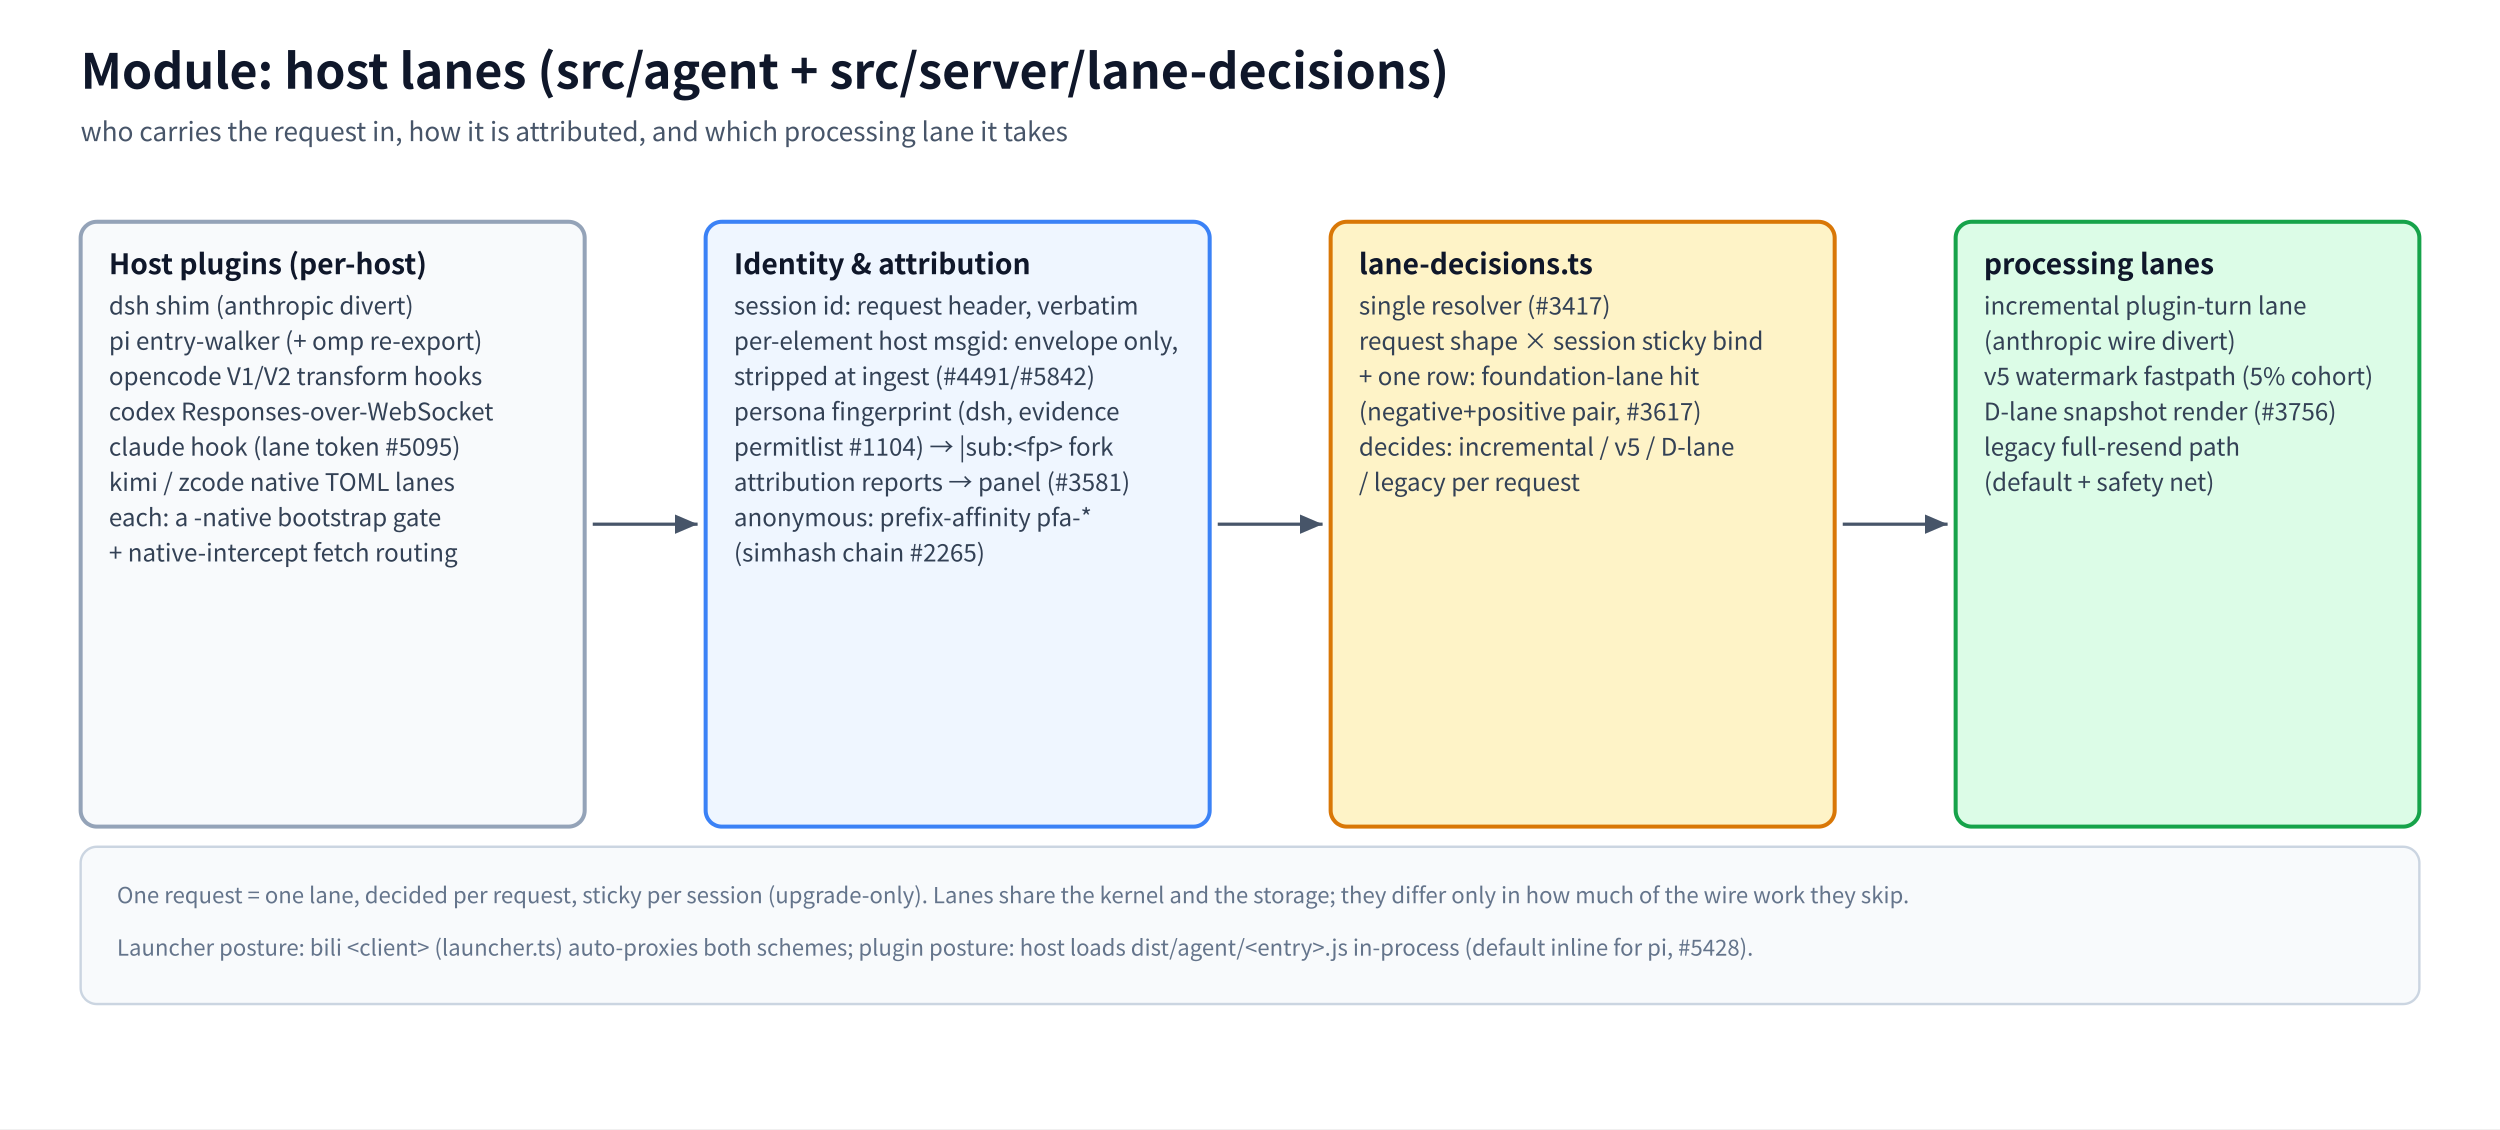
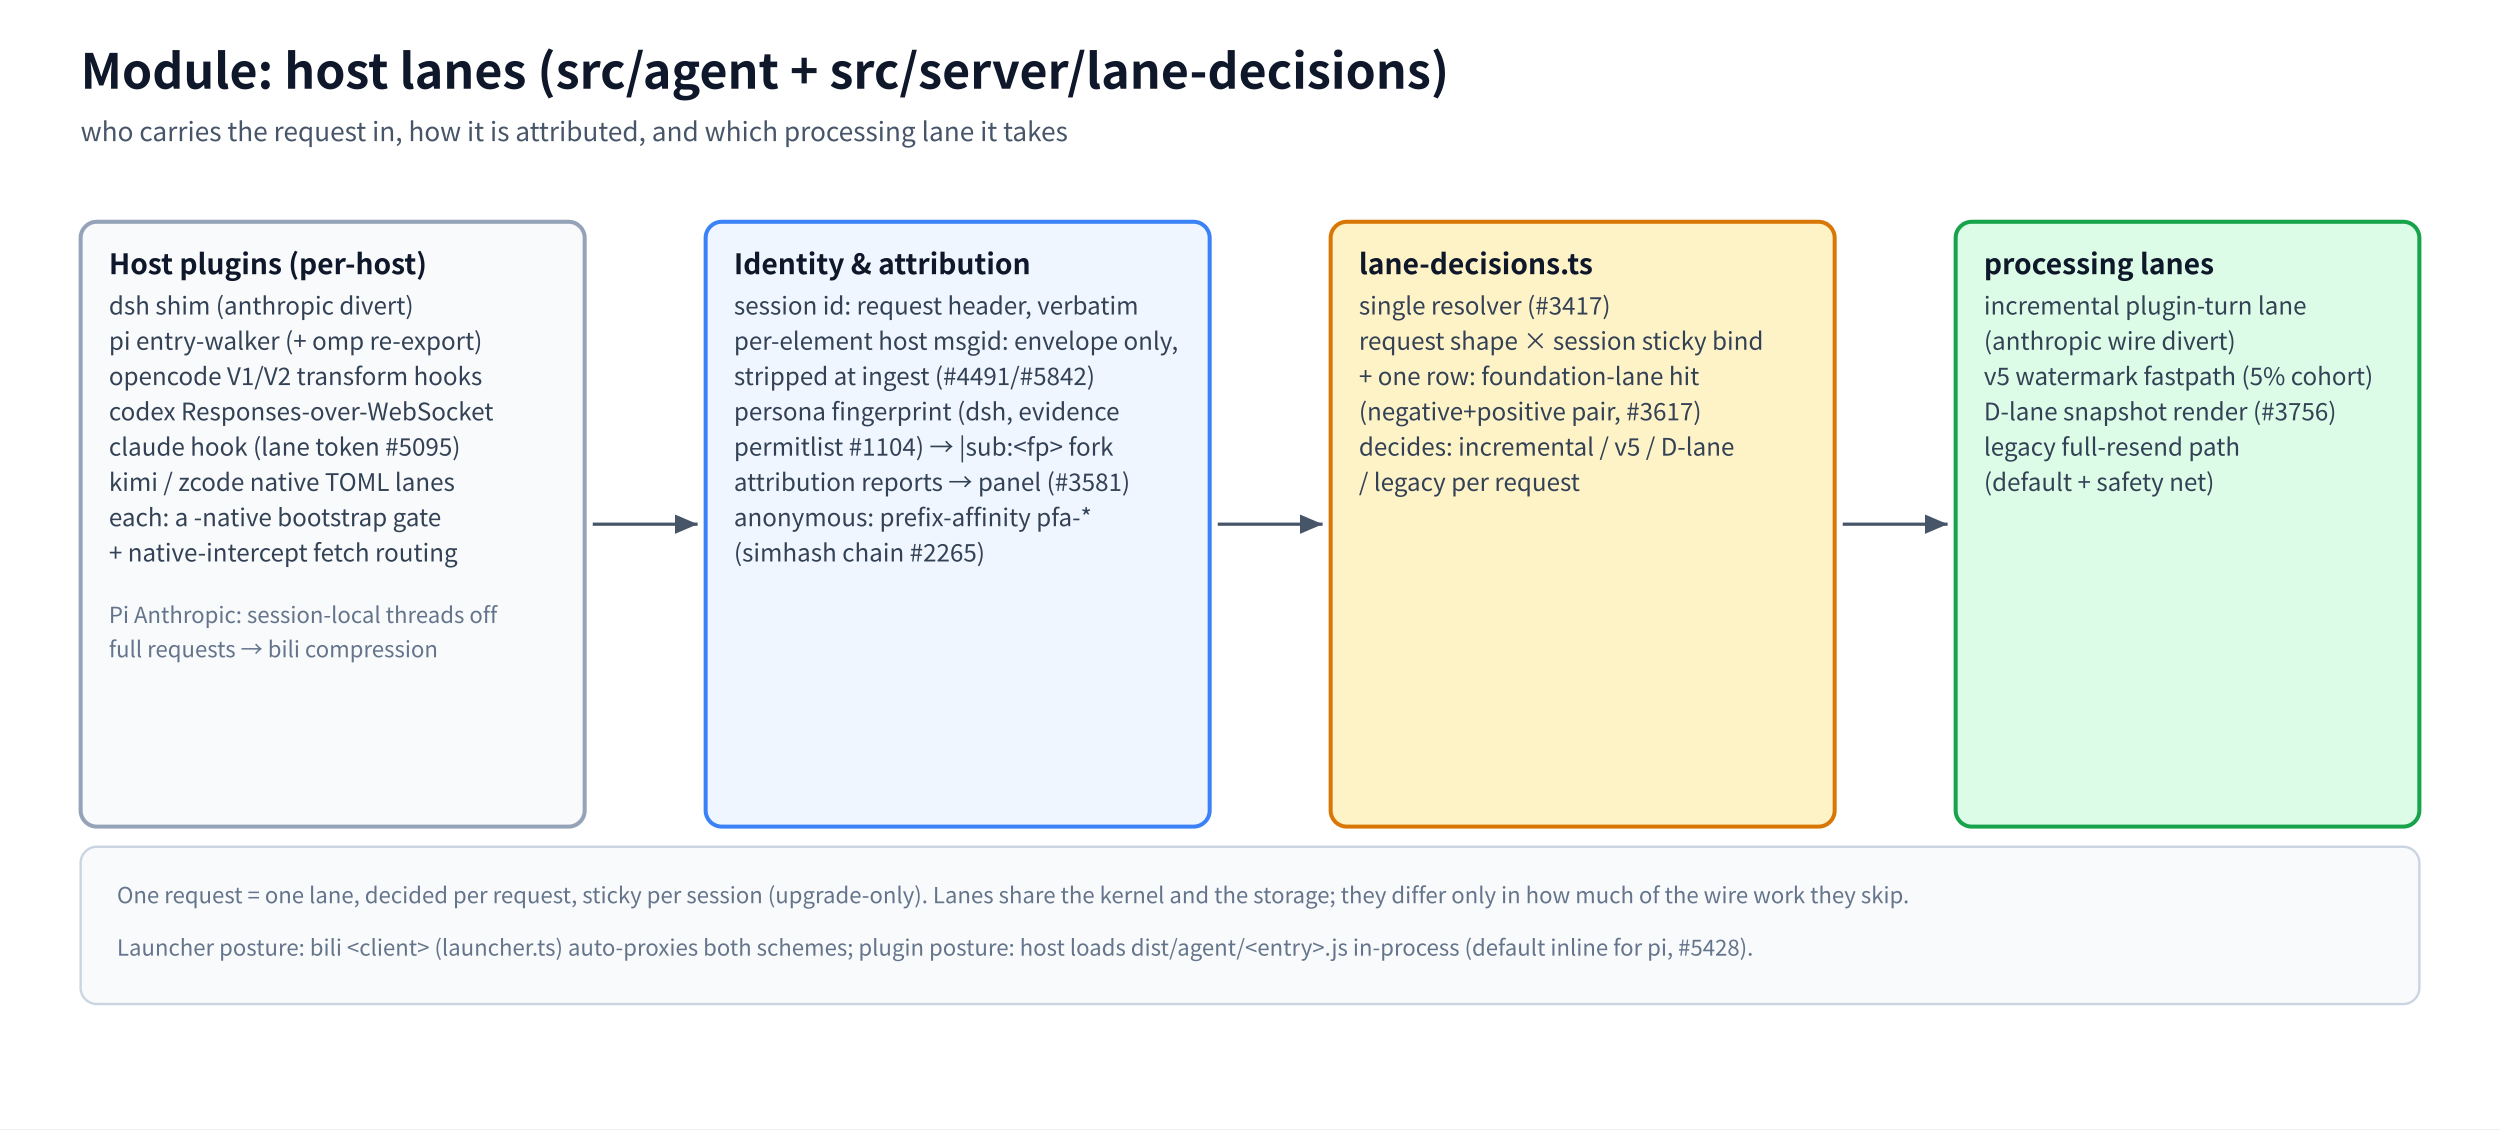
<svg xmlns="http://www.w3.org/2000/svg" width="1240" height="560" viewBox="0 0 1240 560">
  <style>text{font-family:'Noto Sans CJK SC','Droid Sans Fallback',sans-serif;}.tt{font-size:24px;font-weight:700;fill:#0f172a;}.sub{font-size:13px;fill:#475569;}.h{font-size:14px;font-weight:700;fill:#0f172a;}.b{font-size:12px;fill:#334155;}.s{font-size:11px;fill:#64748b;}.leg{font-size:11.5px;fill:#475569;}.warn{font-size:12px;fill:#b91c1c;}.num{font-size:11px;font-weight:700;fill:#fff;}</style>
  <defs>
    <marker id="ar" markerWidth="8" markerHeight="8" refX="7" refY="3" orient="auto">
      <path d="M0,0 L7,3 L0,6 z" fill="#475569" />
    </marker>
    <marker id="argr" markerWidth="8" markerHeight="8" refX="7" refY="3" orient="auto">
      <path d="M0,0 L7,3 L0,6 z" fill="#059669" />
    </marker>
  </defs>
  <rect width="1240" height="560" fill="#ffffff" />
  <rect x="40" y="110" width="250" height="300" rx="8" fill="#f8fafc" stroke="#94a3b8" stroke-width="2" />
  <rect x="350" y="110" width="250" height="300" rx="8" fill="#eff6ff" stroke="#3b82f6" stroke-width="2" />
  <rect x="660" y="110" width="250" height="300" rx="8" fill="#fef3c7" stroke="#d97706" stroke-width="2" />
  <rect x="970" y="110" width="230" height="300" rx="8" fill="#dcfce7" stroke="#16a34a" stroke-width="2" />
  <rect x="40" y="420" width="1160" height="78" rx="8" fill="#f8fafc" stroke="#cbd5e1" stroke-width="1.2" />
  <line x1="294" y1="260" x2="346" y2="260" stroke="#475569" stroke-width="1.6" marker-end="url(#ar)" />
  <line x1="604" y1="260" x2="656" y2="260" stroke="#475569" stroke-width="1.6" marker-end="url(#ar)" />
  <line x1="914" y1="260" x2="966" y2="260" stroke="#475569" stroke-width="1.6" marker-end="url(#ar)" />
  <text x="40" y="44" class="tt">Module: host lanes (src/agent + src/server/lane-decisions)</text>
  <text x="40" y="70" class="sub">who carries the request in, how it is attributed, and which processing lane it takes</text>
  <text x="54" y="136" class="h">Host plugins (per-host)</text>
  <text x="54" y="156" class="b">dsh shim (anthropic divert)</text>
  <text x="54" y="173.5" class="b">pi entry-walker (+ omp re-export)</text>
  <text x="54" y="191" class="b">opencode V1/V2 transform hooks</text>
  <text x="54" y="208.5" class="b">codex Responses-over-WebSocket</text>
  <text x="54" y="226" class="b">claude hook (lane token #5095)</text>
  <text x="54" y="243.5" class="b">kimi / zcode native TOML lanes</text>
  <text x="54" y="261" class="b">each: a -native bootstrap gate</text>
  <text x="54" y="278.5" class="b">+ native-intercept fetch routing</text>
+   <text x="54" y="309" class="s">Pi Anthropic: session-local threads off</text>
+   <text x="54" y="326" class="s">full requests → bili compression</text>
  <text x="364" y="136" class="h">Identity &amp; attribution</text>
  <text x="364" y="156" class="b">session id: request header, verbatim</text>
  <text x="364" y="173.5" class="b">per-element host msgid: envelope only,</text>
  <text x="364" y="191" class="b">stripped at ingest (#4491/#5842)</text>
  <text x="364" y="208.5" class="b">persona fingerprint (dsh, evidence</text>
  <text x="364" y="226" class="b">permitlist #1104) → |sub:&lt;fp&gt; fork</text>
  <text x="364" y="243.5" class="b">attribution reports → panel (#3581)</text>
  <text x="364" y="261" class="b">anonymous: prefix-affinity pfa-*</text>
  <text x="364" y="278.5" class="b">(simhash chain #2265)</text>
  <text x="674" y="136" class="h">lane-decisions.ts</text>
  <text x="674" y="156" class="b">single resolver (#3417)</text>
  <text x="674" y="173.5" class="b">request shape × session sticky bind</text>
  <text x="674" y="191" class="b">+ one row: foundation-lane hit</text>
  <text x="674" y="208.5" class="b">(negative+positive pair, #3617)</text>
  <text x="674" y="226" class="b">decides: incremental / v5 / D-lane</text>
  <text x="674" y="243.5" class="b">/ legacy per request</text>
  <text x="984" y="136" class="h">processing lanes</text>
  <text x="984" y="156" class="b">incremental plugin-turn lane</text>
  <text x="984" y="173.5" class="b">(anthropic wire divert)</text>
  <text x="984" y="191" class="b">v5 watermark fastpath (5% cohort)</text>
  <text x="984" y="208.5" class="b">D-lane snapshot render (#3756)</text>
  <text x="984" y="226" class="b">legacy full-resend path</text>
  <text x="984" y="243.5" class="b">(default + safety net)</text>
  <text x="58" y="448" class="s">One request = one lane, decided per request, sticky per session (upgrade-only). Lanes share the kernel and the storage; they differ only in how much of the wire work they skip.</text>
  <text x="58" y="474" class="s">Launcher posture: bili &lt;client&gt; (launcher.ts) auto-proxies both schemes; plugin posture: host loads dist/agent/&lt;entry&gt;.js in-process (default inline for pi, #5428).</text>
</svg>
